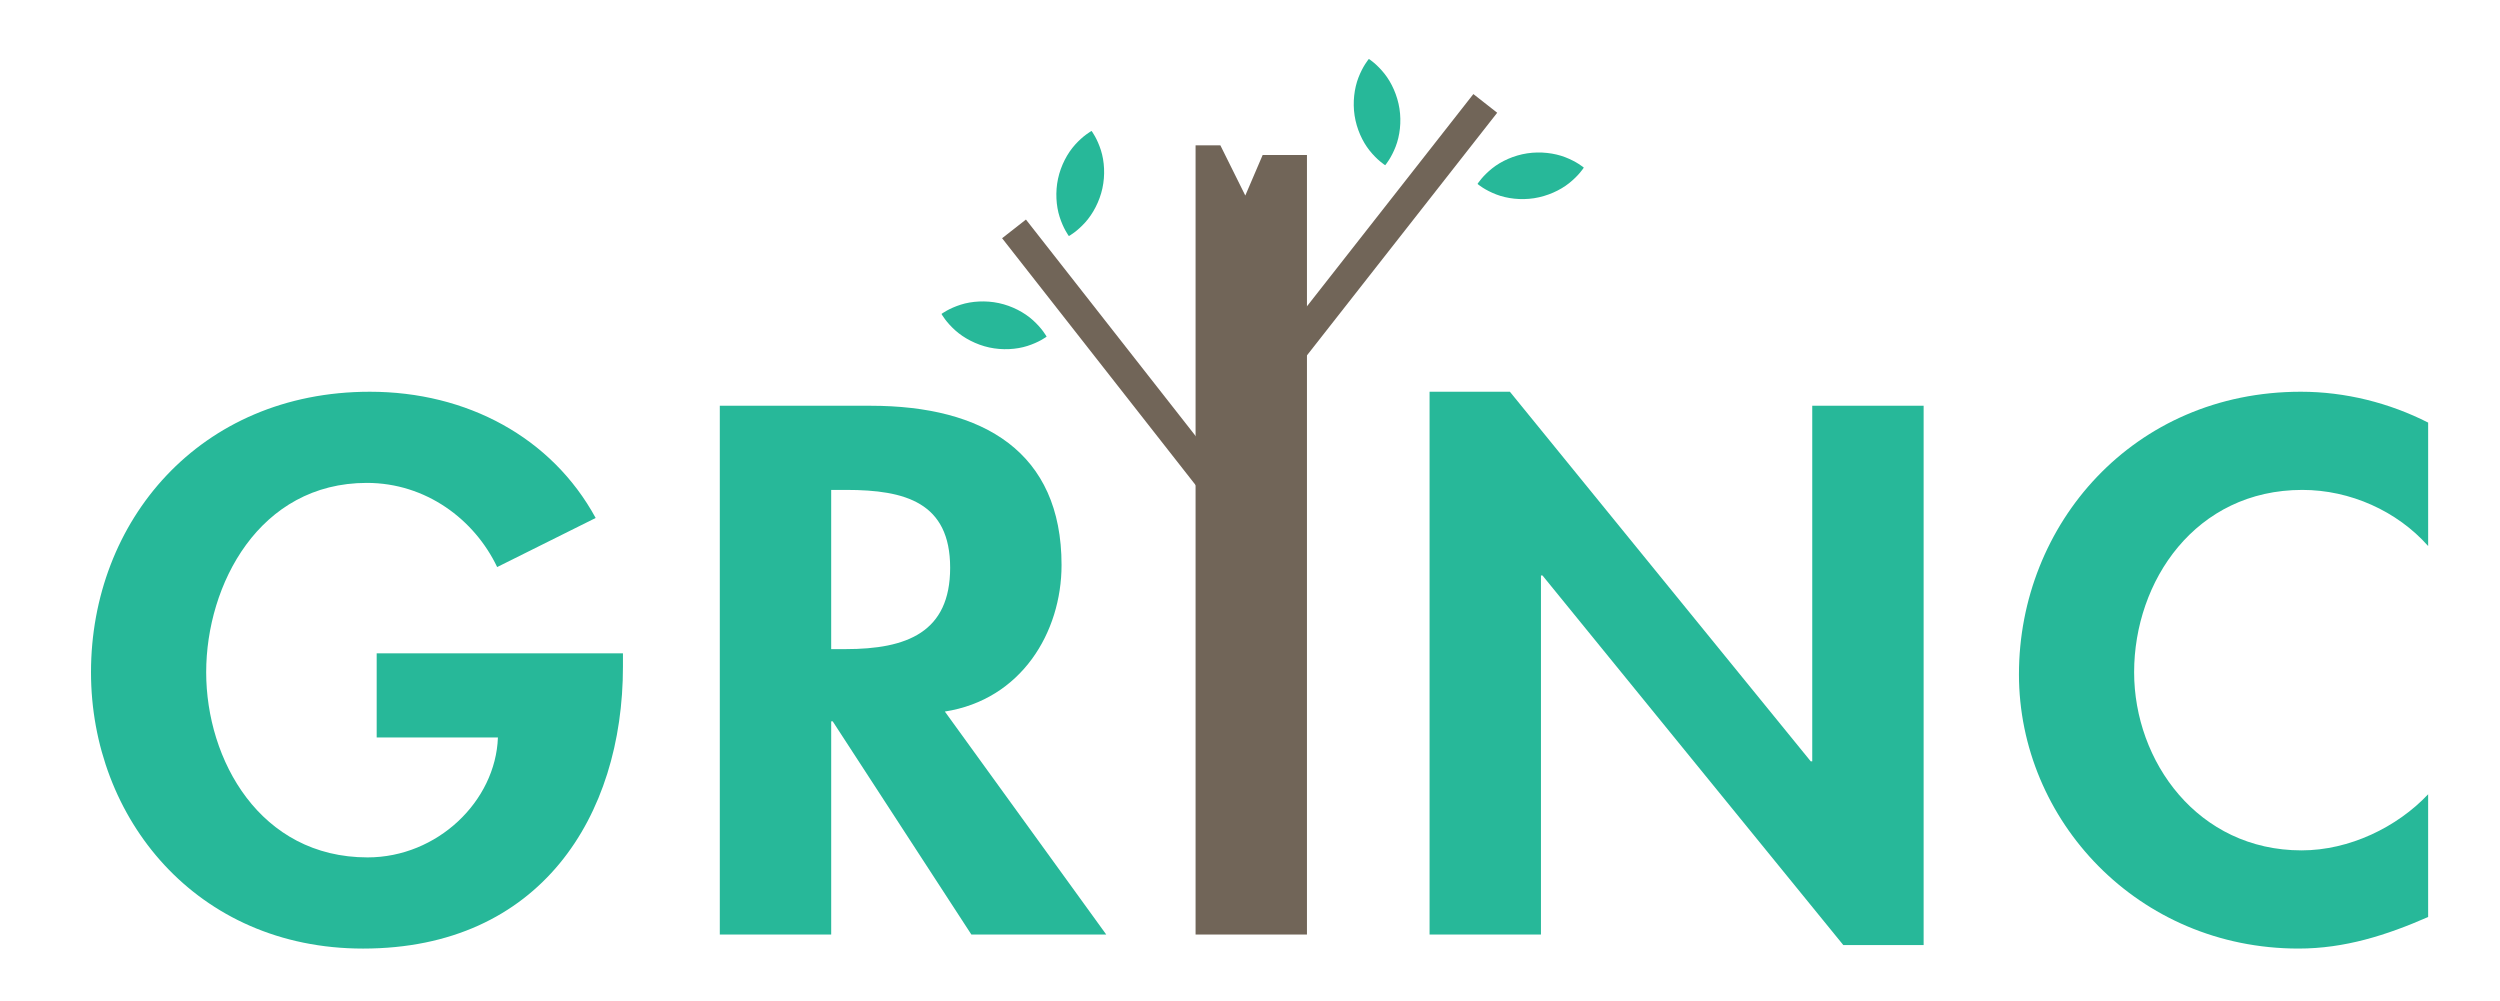
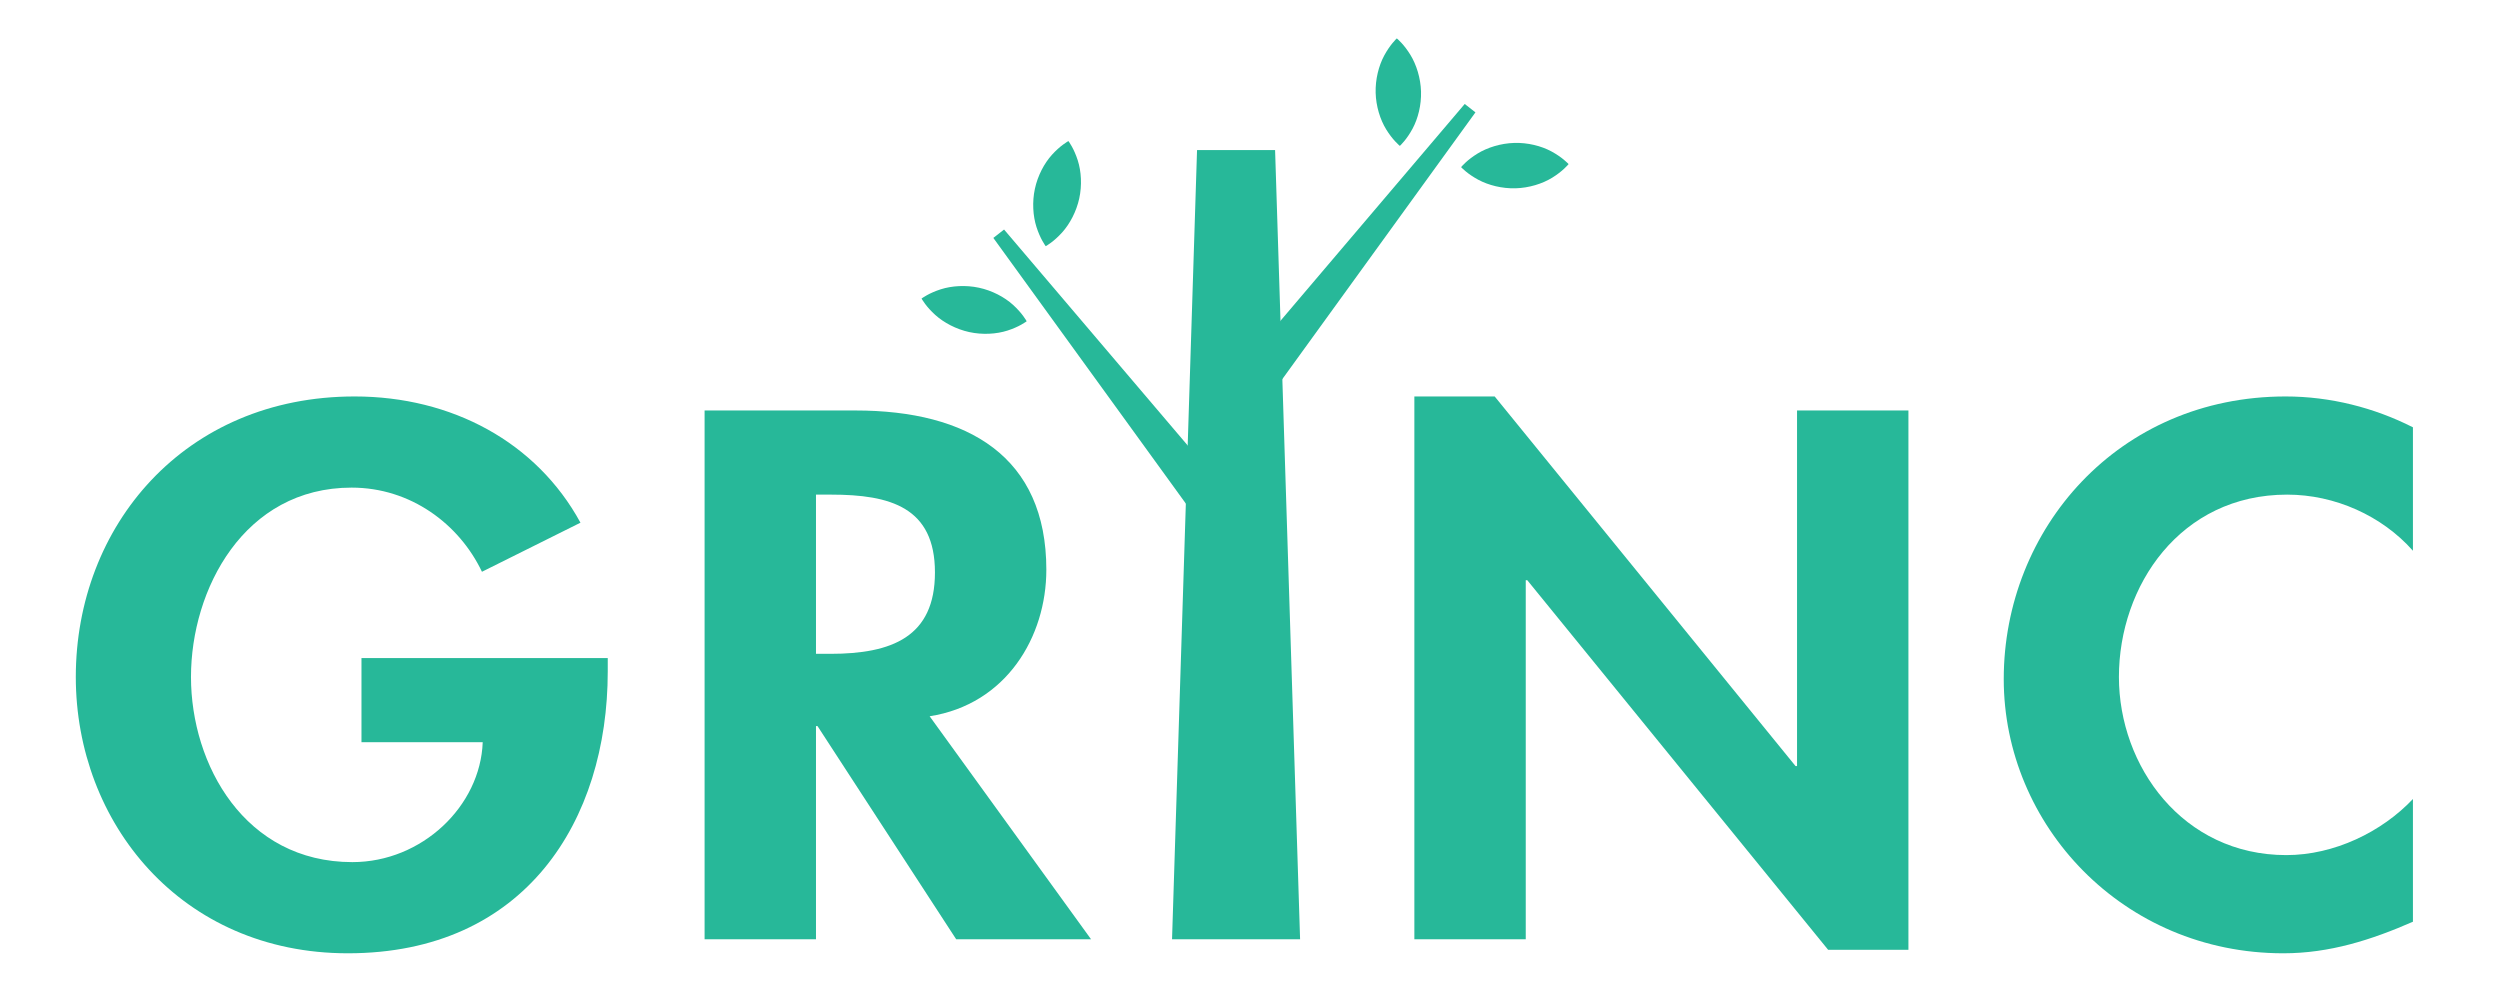
<svg xmlns="http://www.w3.org/2000/svg" version="1.1" id="Layer_1" x="0px" y="0px" width="300px" height="120px" viewBox="0 0 300 120" enable-background="new 0 0 300 120" xml:space="preserve">
-   <path fill="#27B899" d="M74.754,78.399v1.599c0,17.924-9.911,33.831-31.189,33.831c-20.005,0-32.645-15.654-32.645-33.158  c0-18.094,13.003-33.662,33.463-33.662c11.639,0,21.823,5.47,27.097,15.148l-11.821,5.89c-2.728-5.722-8.547-10.099-15.64-10.099  c-12.912,0-19.277,12.204-19.277,22.723s6.456,22.217,19.368,22.217c8.365,0,15.367-6.732,15.64-14.39H45.202V78.399H74.754z" />
-   <path fill="#27B899" d="M132.75,112.145h-16.185l-16.64-25.584h-0.182v25.584H86.376V48.691h18.095  c13.549,0,22.915,5.555,22.915,19.105c0,8.078-4.819,16.158-14.004,17.589L132.75,112.145z M99.742,77.894h1.728  c7.366,0,12.548-2.021,12.548-9.763c0-7.827-5.365-9.342-12.457-9.342h-1.819V77.894z" />
-   <path fill="#27B899" d="M171.548,47.009h9.639l36.1,44.35h0.182V48.691h13.367v64.716h-9.639l-36.1-44.35h-0.182v43.088h-13.367  V47.009z" />
-   <path fill="#27B899" d="M291.377,65.523c-3.728-4.208-9.367-6.734-15.096-6.734c-12.821,0-20.186,10.941-20.186,21.881  c0,10.688,7.638,21.375,20.095,21.375c5.729,0,11.458-2.777,15.187-6.732v14.728c-5.002,2.188-10.003,3.787-15.549,3.787  c-19.277,0-33.554-15.401-33.554-32.905c0-18.01,13.731-33.915,33.826-33.915c5.366,0,10.64,1.346,15.278,3.703V65.523z" />
+   <path fill="#27B899" d="M72.93,78.965v1.599c0,17.924-9.911,33.831-31.189,33.831c-20.005,0-32.645-15.654-32.645-33.158  c0-18.094,13.003-33.662,33.463-33.662c11.639,0,21.823,5.47,27.097,15.148l-11.821,5.89c-2.728-5.722-8.547-10.099-15.64-10.099  c-12.912,0-19.277,12.204-19.277,22.723s6.456,22.217,19.368,22.217c8.365,0,15.367-6.732,15.64-14.39H43.377V78.965H72.93z" />
  <g>
-     <rect x="163.582" y="7.983" transform="matrix(0.7869 0.617 -0.617 0.7869 53.0069 -95.924)" fill="#716558" width="3.634" height="41.615" />
-     <rect x="113.71" y="42.031" transform="matrix(0.6169 0.787 -0.787 0.6169 86.043 -89.0724)" fill="#716558" width="41.613" height="3.634" />
-     <path fill="#27B899" d="M128.265,28.328c0,0-0.188-0.247-0.41-0.656c-0.229-0.41-0.487-0.982-0.701-1.647   c-0.424-1.329-0.528-3.002-0.19-4.579c0.337-1.577,1.118-3.059,2.055-4.094c0.469-0.517,0.943-0.931,1.322-1.21   c0.372-0.281,0.647-0.428,0.647-0.428s0.19,0.247,0.413,0.656c0.23,0.411,0.491,0.983,0.705,1.648   c0.427,1.33,0.526,3.002,0.183,4.578c-0.343,1.576-1.128,3.057-2.063,4.093c-0.469,0.518-0.94,0.931-1.318,1.211   C128.539,28.181,128.265,28.328,128.265,28.328z" />
-     <path fill="#27B899" d="M112.98,37.673c0,0,0.247-0.188,0.656-0.41c0.41-0.229,0.982-0.487,1.647-0.701   c1.329-0.424,3.002-0.528,4.579-0.19c1.577,0.337,3.059,1.118,4.094,2.055c0.517,0.47,0.931,0.943,1.21,1.322   c0.281,0.372,0.428,0.647,0.428,0.647s-0.247,0.19-0.656,0.413c-0.411,0.23-0.983,0.491-1.648,0.705   c-1.33,0.427-3.002,0.526-4.578,0.183c-1.576-0.343-3.057-1.128-4.093-2.063c-0.518-0.469-0.931-0.94-1.211-1.318   C113.127,37.946,112.98,37.673,112.98,37.673z" />
-     <path fill="#27B899" d="M190.056,20.113c0,0-0.163,0.264-0.466,0.617c-0.302,0.36-0.743,0.806-1.288,1.243   c-1.09,0.871-2.615,1.565-4.209,1.813c-1.594,0.248-3.257,0.049-4.558-0.458c-0.651-0.254-1.206-0.549-1.602-0.803   c-0.395-0.247-0.63-0.452-0.63-0.452s0.163-0.266,0.466-0.62c0.301-0.362,0.743-0.81,1.287-1.247   c1.09-0.874,2.616-1.564,4.211-1.805c1.595-0.242,3.258-0.038,4.559,0.465c0.651,0.253,1.206,0.546,1.602,0.799   C189.821,19.91,190.056,20.113,190.056,20.113z" />
-     <path fill="#27B899" d="M164.263,7.073c0,0,0.264,0.163,0.617,0.466c0.36,0.302,0.806,0.743,1.243,1.288   c0.871,1.09,1.565,2.615,1.813,4.209c0.248,1.594,0.049,3.256-0.458,4.558c-0.254,0.651-0.549,1.206-0.803,1.602   c-0.247,0.395-0.452,0.63-0.452,0.63s-0.266-0.163-0.62-0.466c-0.362-0.301-0.81-0.743-1.247-1.287   c-0.874-1.09-1.563-2.616-1.805-4.211c-0.242-1.595-0.038-3.258,0.465-4.559c0.253-0.651,0.546-1.206,0.799-1.602   C164.061,7.308,164.263,7.073,164.263,7.073z" />
-     <polygon fill="#716558" points="156.835,18.6 151.519,18.6 149.436,23.465 146.444,17.441 143.469,17.441 143.469,112.145    156.835,112.145  " />
+     <path fill="#27B899" d="M130.926,112.711h-16.185L98.1,87.128h-0.182v25.584H84.551V49.257h18.095   c13.549,0,22.915,5.555,22.915,19.105c0,8.078-4.819,16.158-14.004,17.589L130.926,112.711z M97.918,78.46h1.728   c7.366,0,12.548-2.021,12.548-9.763c0-7.827-5.365-9.342-12.457-9.342h-1.819V78.46z" />
  </g>
+   <g>
+     <path fill="#27B899" d="M169.723,47.575h9.639l36.1,44.35h0.182V49.257h13.367v64.716h-9.639l-36.1-44.35h-0.182v43.088h-13.367   V47.575z" />
+   </g>
+   <path fill="#27B899" d="M289.552,66.089c-3.728-4.209-9.367-6.734-15.096-6.734c-12.821,0-20.186,10.941-20.186,21.881  c0,10.688,7.638,21.376,20.095,21.376c5.729,0,11.458-2.777,15.187-6.732v14.728c-5.002,2.188-10.003,3.787-15.549,3.787  c-19.277,0-33.554-15.401-33.554-32.905c0-18.01,13.731-33.915,33.826-33.915c5.366,0,10.639,1.346,15.277,3.703V66.089z" />
+   <g>
+     <path fill="#27B899" d="M125.487,29.543c0,0-0.188-0.247-0.41-0.656c-0.229-0.41-0.487-0.982-0.701-1.647   c-0.424-1.329-0.528-3.002-0.19-4.579c0.337-1.577,1.118-3.059,2.055-4.094c0.469-0.517,0.943-0.931,1.322-1.21   c0.372-0.281,0.647-0.428,0.647-0.428s0.19,0.247,0.413,0.656c0.23,0.411,0.491,0.983,0.705,1.648   c0.427,1.33,0.526,3.002,0.182,4.578c-0.343,1.576-1.128,3.057-2.063,4.093c-0.469,0.518-0.94,0.931-1.318,1.211   C125.76,29.396,125.487,29.543,125.487,29.543z" />
+     <path fill="#27B899" d="M110.587,35.827c0,0,0.247-0.188,0.656-0.41c0.41-0.229,0.982-0.487,1.647-0.701   c1.329-0.424,3.002-0.528,4.579-0.19c1.577,0.337,3.059,1.118,4.094,2.055c0.517,0.47,0.931,0.943,1.21,1.323   c0.281,0.372,0.428,0.647,0.428,0.647s-0.247,0.19-0.656,0.413c-0.411,0.23-0.983,0.491-1.648,0.705   c-1.33,0.427-3.002,0.526-4.578,0.182c-1.576-0.343-3.057-1.128-4.093-2.063c-0.518-0.469-0.931-0.94-1.211-1.318   C110.734,36.1,110.587,35.827,110.587,35.827z" />
+   </g>
+   <polygon fill="#27B899" points="120.487,27.543 146.958,58.668 144.099,62.911 119.201,28.551 " />
+   <path fill="#27B899" d="M175.332,20.056c0,0,0.195-0.242,0.539-0.555c0.344-0.32,0.837-0.707,1.432-1.073  c1.19-0.729,2.789-1.229,4.402-1.277c1.612-0.049,3.237,0.356,4.466,1.019c0.615,0.333,1.129,0.694,1.49,0.996  c0.361,0.294,0.57,0.526,0.57,0.526s-0.195,0.243-0.539,0.557c-0.344,0.322-0.837,0.711-1.432,1.078  c-1.19,0.732-2.789,1.227-4.402,1.269c-1.613,0.043-3.238-0.366-4.467-1.027c-0.615-0.332-1.129-0.691-1.49-0.991  C175.54,20.286,175.332,20.056,175.332,20.056z" />
+   <path fill="#27B899" d="M167.618,4.608c0,0,0.242,0.195,0.555,0.539c0.32,0.344,0.707,0.837,1.073,1.432  c0.729,1.19,1.229,2.789,1.277,4.402c0.049,1.612-0.356,3.237-1.019,4.466c-0.333,0.615-0.694,1.129-0.996,1.49  c-0.294,0.361-0.526,0.57-0.526,0.57s-0.243-0.195-0.557-0.539c-0.322-0.344-0.711-0.837-1.078-1.432  c-0.732-1.19-1.227-2.789-1.269-4.402c-0.043-1.612,0.366-3.238,1.027-4.466c0.332-0.615,0.691-1.129,0.991-1.49  C167.388,4.816,167.618,4.608,167.618,4.608z" />
+   <polygon fill="#27B899" points="177.053,13.484 152.169,47.854 149.309,43.612 175.767,12.476 " />
+   <polygon fill="#27B899" points="143.645,18.008 153.011,18.008 156.011,112.711 140.645,112.711 " />
</svg>
